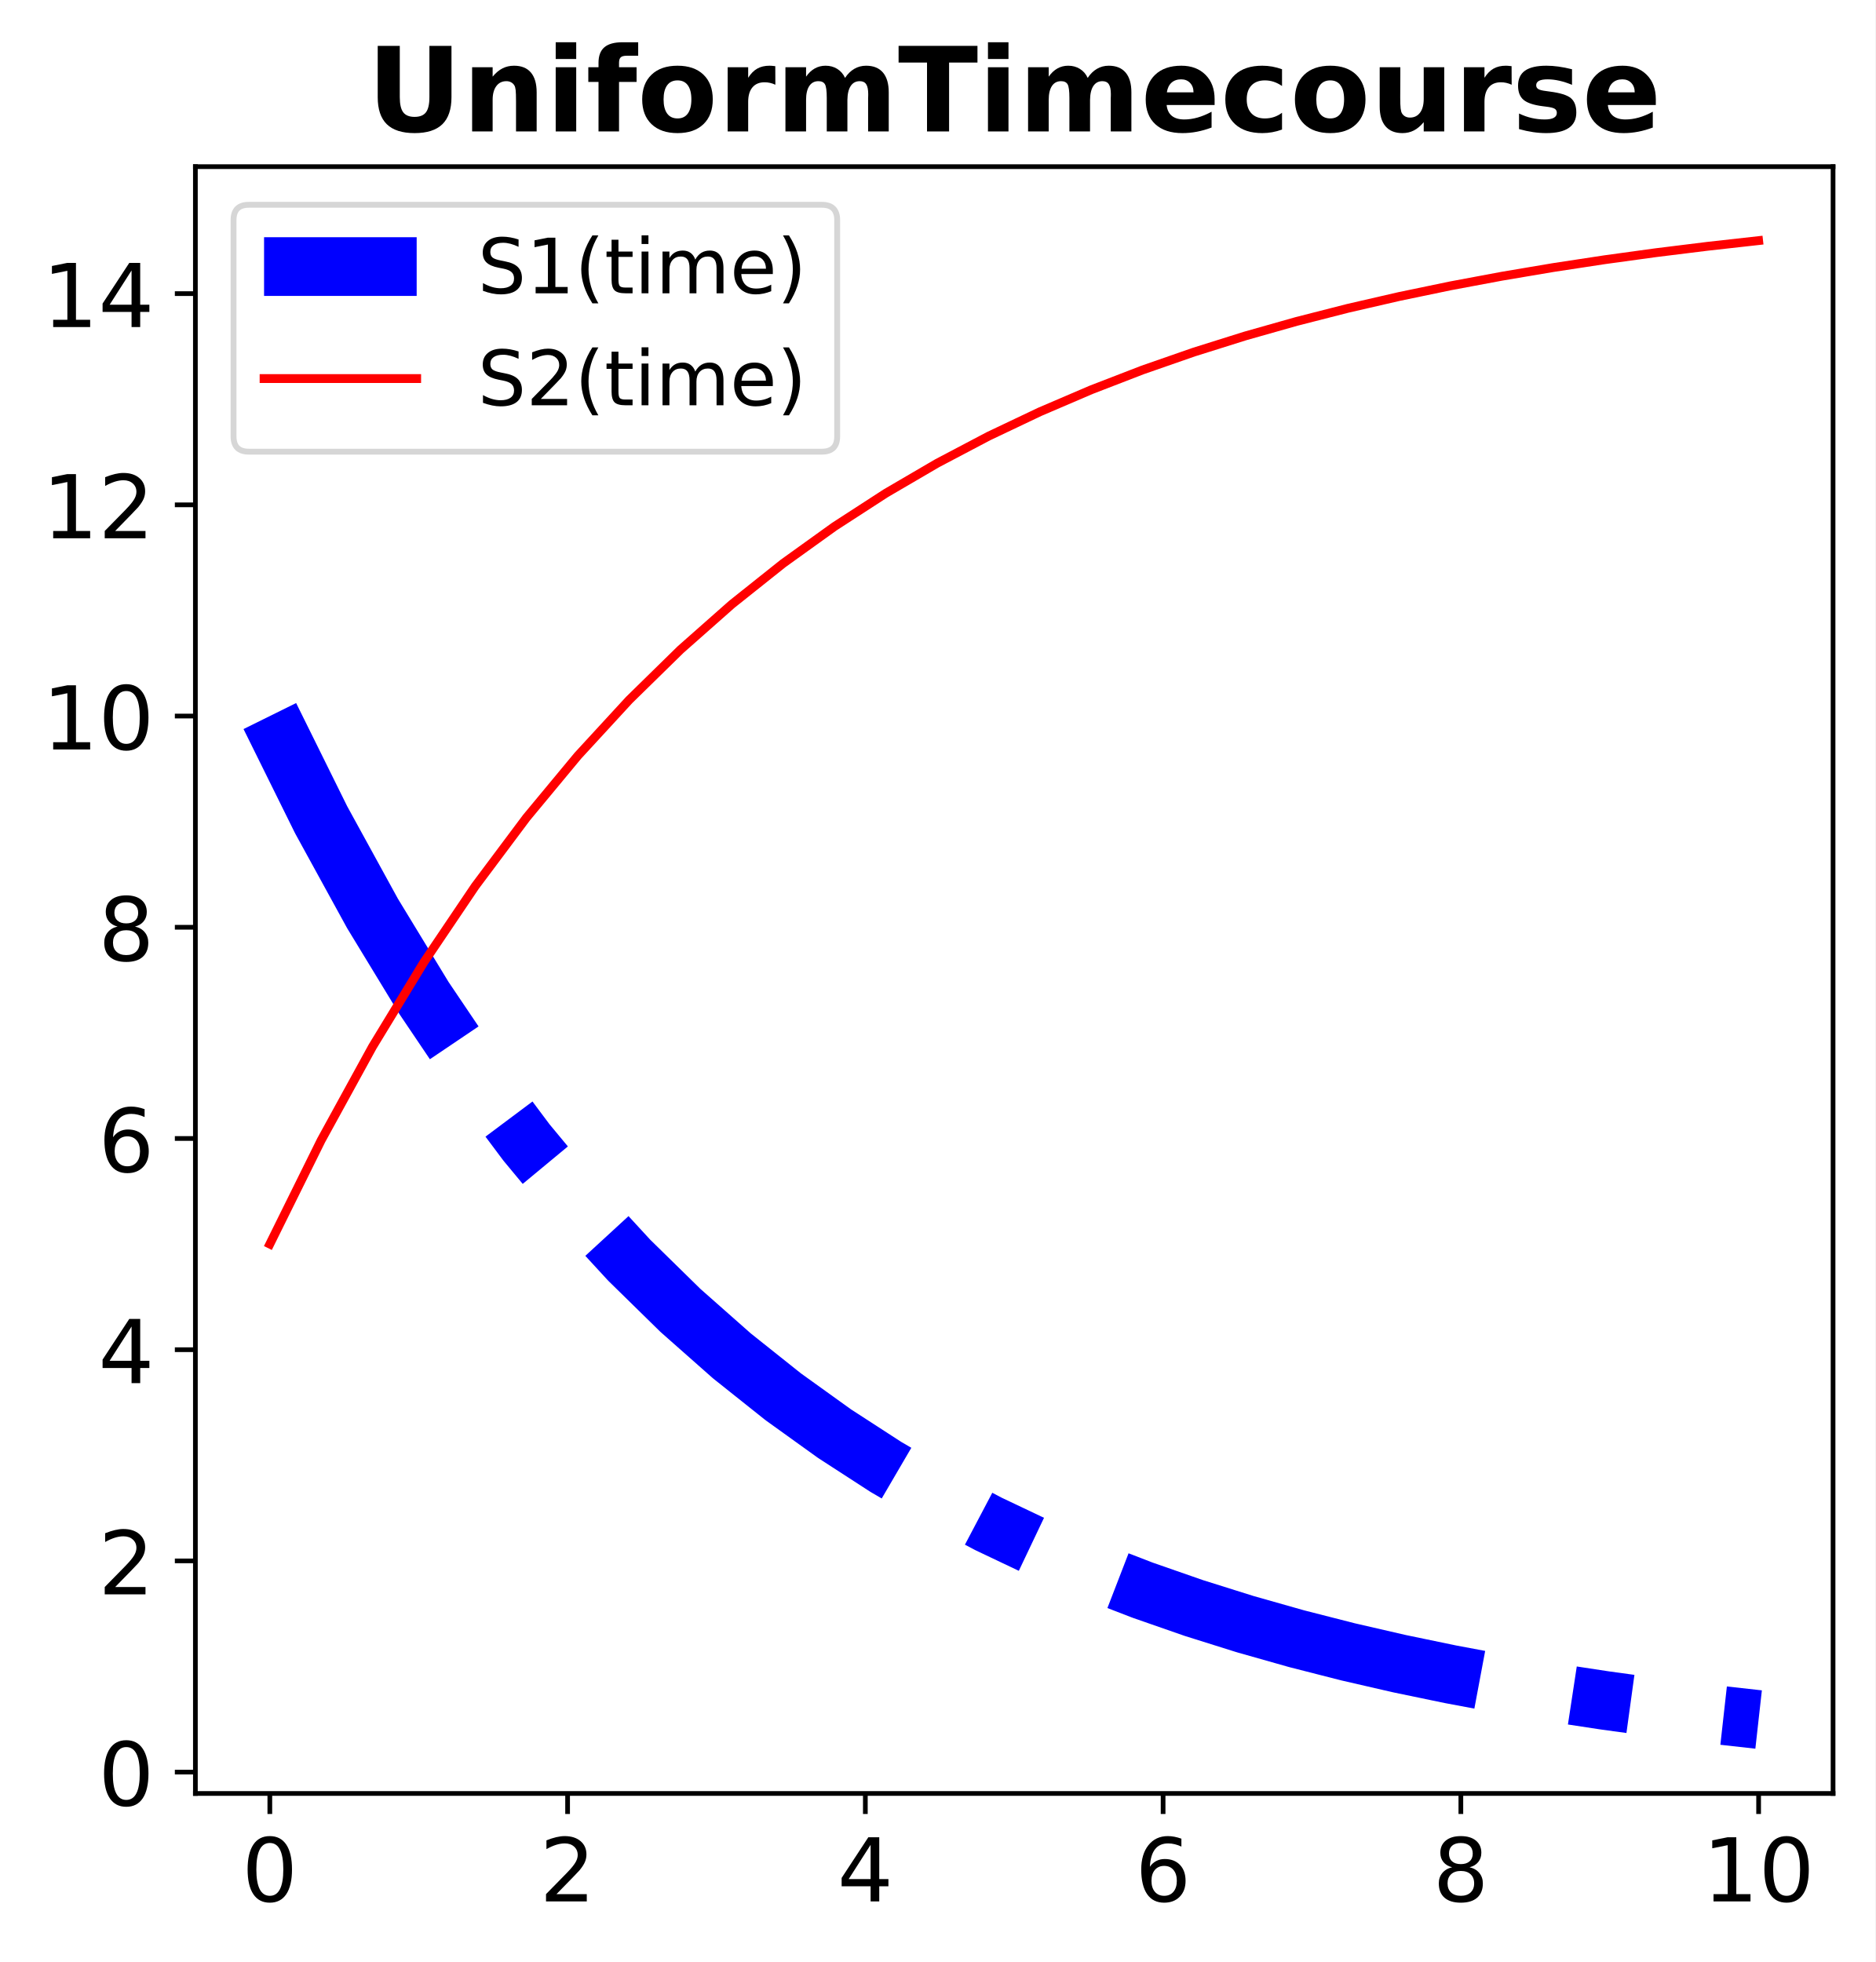
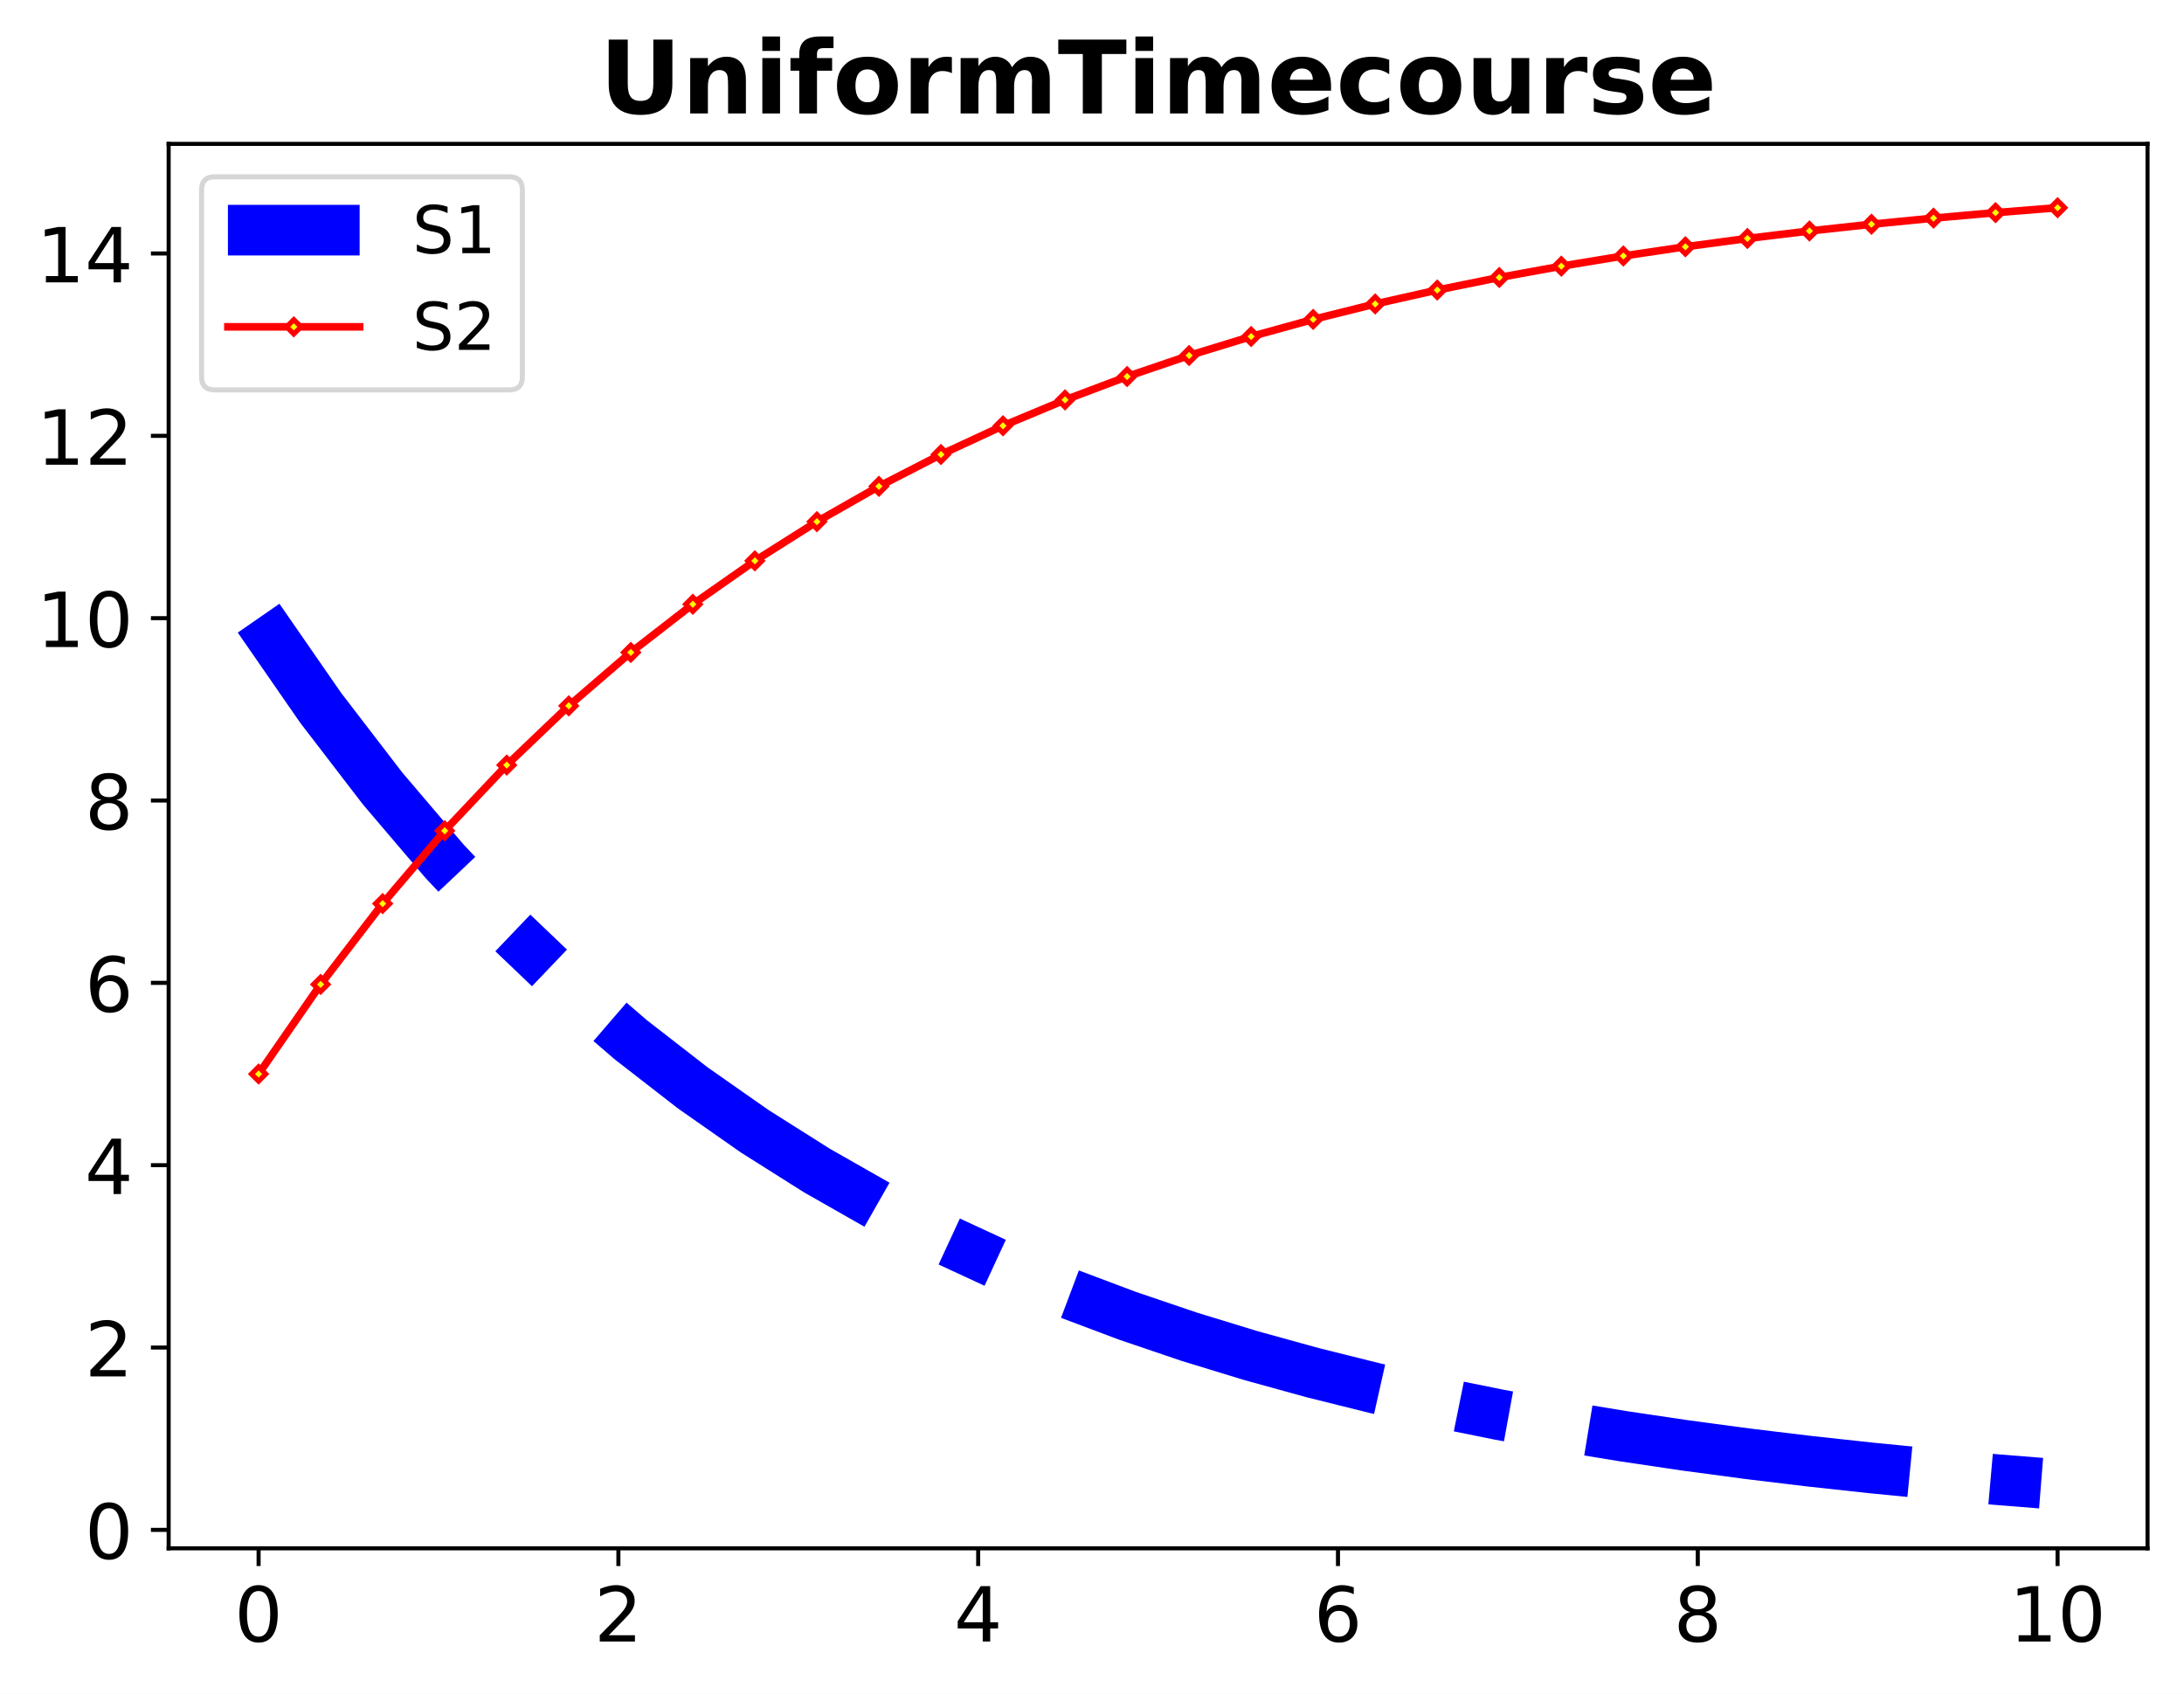
- <svg xmlns="http://www.w3.org/2000/svg" xmlns:xlink="http://www.w3.org/1999/xlink" height="334.314pt" version="1.1" viewBox="0 0 319.488 334.314" width="319.488pt">
+ <svg xmlns="http://www.w3.org/2000/svg" xmlns:xlink="http://www.w3.org/1999/xlink" height="334.314pt" version="1.1" viewBox="0 0 431.087 334.314" width="431.087pt">
  <defs>
    <style type="text/css">*{stroke-linecap:butt;stroke-linejoin:round;}</style>
  </defs>
  <g id="figure_1">
    <g id="patch_1">
-       <path d="M -0 334.314  L 319.488 334.314  L 319.488 0  L -0 0  z " style="fill:#ffffff;" />
+       <path d="M 0 334.314  L 431.087 334.314  L 431.087 0  L 0 0  z " style="fill:#ffffff;" />
    </g>
    <g id="axes_1">
      <g id="patch_2">
-         <path d="M 33.288 305.597  L 312.288 305.597  L 312.288 28.397  L 33.288 28.397  z " style="fill:#ffffff;" />
+         <path d="M 33.288 305.597  L 423.887 305.597  L 423.887 28.397  L 33.288 28.397  z " style="fill:#ffffff;" />
      </g>
      <g id="matplotlib.axis_1">
        <g id="xtick_1">
          <g id="line2d_1">
            <defs>
-               <path d="M 0 0  L 0 3.5  " id="mce0e48b95e" style="stroke:#000000;stroke-width:0.8;" />
+               <path d="M 0 0  L 0 3.5  " id="m46e2bf5c54" style="stroke:#000000;stroke-width:0.8;" />
            </defs>
            <g>
-               <use style="stroke:#000000;stroke-width:0.8;" x="45.969" xlink:href="#mce0e48b95e" y="305.597" />
+               <use style="stroke:#000000;stroke-width:0.8;" x="51.042" xlink:href="#m46e2bf5c54" y="305.597" />
            </g>
          </g>
          <g id="text_1">
-             <g transform="translate(41.19744 323.9945)scale(0.15 -0.15)">
+             <g transform="translate(46.27017 323.9945)scale(0.15 -0.15)">
              <defs>
                <path d="M 31.781 66.406  Q 24.172 66.406 20.328 58.906  Q 16.5 51.422 16.5 36.375  Q 16.5 21.391 20.328 13.891  Q 24.172 6.391 31.781 6.391  Q 39.453 6.391 43.281 13.891  Q 47.125 21.391 47.125 36.375  Q 47.125 51.422 43.281 58.906  Q 39.453 66.406 31.781 66.406  z M 31.781 74.219  Q 44.047 74.219 50.516 64.516  Q 56.984 54.828 56.984 36.375  Q 56.984 17.969 50.516 8.266  Q 44.047 -1.422 31.781 -1.422  Q 19.531 -1.422 13.062 8.266  Q 6.594 17.969 6.594 36.375  Q 6.594 54.828 13.062 64.516  Q 19.531 74.219 31.781 74.219  z " id="DejaVuSans-48" />
              </defs>
              <use xlink:href="#DejaVuSans-48" />
            </g>
          </g>
        </g>
        <g id="xtick_2">
          <g id="line2d_2">
            <g>
-               <use style="stroke:#000000;stroke-width:0.8;" x="96.697" xlink:href="#mce0e48b95e" y="305.597" />
+               <use style="stroke:#000000;stroke-width:0.8;" x="122.06" xlink:href="#m46e2bf5c54" y="305.597" />
            </g>
          </g>
          <g id="text_2">
-             <g transform="translate(91.92472 323.9945)scale(0.15 -0.15)">
+             <g transform="translate(117.2884 323.9945)scale(0.15 -0.15)">
              <defs>
                <path d="M 19.188 8.297  L 53.609 8.297  L 53.609 0  L 7.328 0  L 7.328 8.297  Q 12.938 14.109 22.625 23.891  Q 32.328 33.688 34.812 36.531  Q 39.547 41.844 41.422 45.531  Q 43.312 49.219 43.312 52.781  Q 43.312 58.594 39.234 62.25  Q 35.156 65.922 28.609 65.922  Q 23.969 65.922 18.812 64.312  Q 13.672 62.703 7.812 59.422  L 7.812 69.391  Q 13.766 71.781 18.938 73  Q 24.125 74.219 28.422 74.219  Q 39.75 74.219 46.484 68.547  Q 53.219 62.891 53.219 53.422  Q 53.219 48.922 51.531 44.891  Q 49.859 40.875 45.406 35.406  Q 44.188 33.984 37.641 27.219  Q 31.109 20.453 19.188 8.297  z " id="DejaVuSans-50" />
              </defs>
              <use xlink:href="#DejaVuSans-50" />
            </g>
          </g>
        </g>
        <g id="xtick_3">
          <g id="line2d_3">
            <g>
-               <use style="stroke:#000000;stroke-width:0.8;" x="147.424" xlink:href="#mce0e48b95e" y="305.597" />
+               <use style="stroke:#000000;stroke-width:0.8;" x="193.078" xlink:href="#m46e2bf5c54" y="305.597" />
            </g>
          </g>
          <g id="text_3">
-             <g transform="translate(142.652 323.9945)scale(0.15 -0.15)">
+             <g transform="translate(188.3065 323.9945)scale(0.15 -0.15)">
              <defs>
                <path d="M 37.797 64.312  L 12.891 25.391  L 37.797 25.391  z M 35.203 72.906  L 47.609 72.906  L 47.609 25.391  L 58.016 25.391  L 58.016 17.188  L 47.609 17.188  L 47.609 0  L 37.797 0  L 37.797 17.188  L 4.891 17.188  L 4.891 26.703  z " id="DejaVuSans-52" />
              </defs>
              <use xlink:href="#DejaVuSans-52" />
            </g>
          </g>
        </g>
        <g id="xtick_4">
          <g id="line2d_4">
            <g>
-               <use style="stroke:#000000;stroke-width:0.8;" x="198.151" xlink:href="#mce0e48b95e" y="305.597" />
+               <use style="stroke:#000000;stroke-width:0.8;" x="264.097" xlink:href="#m46e2bf5c54" y="305.597" />
            </g>
          </g>
          <g id="text_4">
-             <g transform="translate(193.3793 323.9945)scale(0.15 -0.15)">
+             <g transform="translate(259.3247 323.9945)scale(0.15 -0.15)">
              <defs>
                <path d="M 33.016 40.375  Q 26.375 40.375 22.484 35.828  Q 18.609 31.297 18.609 23.391  Q 18.609 15.531 22.484 10.953  Q 26.375 6.391 33.016 6.391  Q 39.656 6.391 43.531 10.953  Q 47.406 15.531 47.406 23.391  Q 47.406 31.297 43.531 35.828  Q 39.656 40.375 33.016 40.375  z M 52.594 71.297  L 52.594 62.312  Q 48.875 64.062 45.094 64.984  Q 41.312 65.922 37.594 65.922  Q 27.828 65.922 22.672 59.328  Q 17.531 52.734 16.797 39.406  Q 19.672 43.656 24.016 45.922  Q 28.375 48.188 33.594 48.188  Q 44.578 48.188 50.953 41.516  Q 57.328 34.859 57.328 23.391  Q 57.328 12.156 50.688 5.359  Q 44.047 -1.422 33.016 -1.422  Q 20.359 -1.422 13.672 8.266  Q 6.984 17.969 6.984 36.375  Q 6.984 53.656 15.188 63.938  Q 23.391 74.219 37.203 74.219  Q 40.922 74.219 44.703 73.484  Q 48.484 72.75 52.594 71.297  z " id="DejaVuSans-54" />
              </defs>
              <use xlink:href="#DejaVuSans-54" />
            </g>
          </g>
        </g>
        <g id="xtick_5">
          <g id="line2d_5">
            <g>
-               <use style="stroke:#000000;stroke-width:0.8;" x="248.878" xlink:href="#mce0e48b95e" y="305.597" />
+               <use style="stroke:#000000;stroke-width:0.8;" x="335.115" xlink:href="#m46e2bf5c54" y="305.597" />
            </g>
          </g>
          <g id="text_5">
-             <g transform="translate(244.1065 323.9945)scale(0.15 -0.15)">
+             <g transform="translate(330.3429 323.9945)scale(0.15 -0.15)">
              <defs>
                <path d="M 31.781 34.625  Q 24.75 34.625 20.719 30.859  Q 16.703 27.094 16.703 20.516  Q 16.703 13.922 20.719 10.156  Q 24.75 6.391 31.781 6.391  Q 38.812 6.391 42.859 10.172  Q 46.922 13.969 46.922 20.516  Q 46.922 27.094 42.891 30.859  Q 38.875 34.625 31.781 34.625  z M 21.922 38.812  Q 15.578 40.375 12.031 44.719  Q 8.5 49.078 8.5 55.328  Q 8.5 64.062 14.719 69.141  Q 20.953 74.219 31.781 74.219  Q 42.672 74.219 48.875 69.141  Q 55.078 64.062 55.078 55.328  Q 55.078 49.078 51.531 44.719  Q 48 40.375 41.703 38.812  Q 48.828 37.156 52.797 32.312  Q 56.781 27.484 56.781 20.516  Q 56.781 9.906 50.312 4.234  Q 43.844 -1.422 31.781 -1.422  Q 19.734 -1.422 13.25 4.234  Q 6.781 9.906 6.781 20.516  Q 6.781 27.484 10.781 32.312  Q 14.797 37.156 21.922 38.812  z M 18.312 54.391  Q 18.312 48.734 21.844 45.562  Q 25.391 42.391 31.781 42.391  Q 38.141 42.391 41.719 45.562  Q 45.312 48.734 45.312 54.391  Q 45.312 60.062 41.719 63.234  Q 38.141 66.406 31.781 66.406  Q 25.391 66.406 21.844 63.234  Q 18.312 60.062 18.312 54.391  z " id="DejaVuSans-56" />
              </defs>
              <use xlink:href="#DejaVuSans-56" />
            </g>
          </g>
        </g>
        <g id="xtick_6">
          <g id="line2d_6">
            <g>
-               <use style="stroke:#000000;stroke-width:0.8;" x="299.606" xlink:href="#mce0e48b95e" y="305.597" />
+               <use style="stroke:#000000;stroke-width:0.8;" x="406.133" xlink:href="#m46e2bf5c54" y="305.597" />
            </g>
          </g>
          <g id="text_6">
-             <g transform="translate(290.0619 323.9945)scale(0.15 -0.15)">
+             <g transform="translate(396.5892 323.9945)scale(0.15 -0.15)">
              <defs>
                <path d="M 12.406 8.297  L 28.516 8.297  L 28.516 63.922  L 10.984 60.406  L 10.984 69.391  L 28.422 72.906  L 38.281 72.906  L 38.281 8.297  L 54.391 8.297  L 54.391 0  L 12.406 0  z " id="DejaVuSans-49" />
              </defs>
              <use xlink:href="#DejaVuSans-49" />
              <use x="63.623" xlink:href="#DejaVuSans-48" />
            </g>
          </g>
        </g>
      </g>
      <g id="matplotlib.axis_2">
        <g id="ytick_1">
          <g id="line2d_7">
            <defs>
-               <path d="M 0 0  L -3.5 0  " id="m64bc46aa69" style="stroke:#000000;stroke-width:0.8;" />
+               <path d="M 0 0  L -3.5 0  " id="m251e2c9c32" style="stroke:#000000;stroke-width:0.8;" />
            </defs>
            <g>
-               <use style="stroke:#000000;stroke-width:0.8;" x="33.288" xlink:href="#m64bc46aa69" y="301.956" />
+               <use style="stroke:#000000;stroke-width:0.8;" x="33.288" xlink:href="#m251e2c9c32" y="301.956" />
            </g>
          </g>
          <g id="text_7">
            <g transform="translate(16.74375 307.6547)scale(0.15 -0.15)">
              <use xlink:href="#DejaVuSans-48" />
            </g>
          </g>
        </g>
        <g id="ytick_2">
          <g id="line2d_8">
            <g>
-               <use style="stroke:#000000;stroke-width:0.8;" x="33.288" xlink:href="#m64bc46aa69" y="265.967" />
+               <use style="stroke:#000000;stroke-width:0.8;" x="33.288" xlink:href="#m251e2c9c32" y="265.967" />
            </g>
          </g>
          <g id="text_8">
            <g transform="translate(16.74375 271.6656)scale(0.15 -0.15)">
              <use xlink:href="#DejaVuSans-50" />
            </g>
          </g>
        </g>
        <g id="ytick_3">
          <g id="line2d_9">
            <g>
-               <use style="stroke:#000000;stroke-width:0.8;" x="33.288" xlink:href="#m64bc46aa69" y="229.978" />
+               <use style="stroke:#000000;stroke-width:0.8;" x="33.288" xlink:href="#m251e2c9c32" y="229.978" />
            </g>
          </g>
          <g id="text_9">
            <g transform="translate(16.74375 235.6765)scale(0.15 -0.15)">
              <use xlink:href="#DejaVuSans-52" />
            </g>
          </g>
        </g>
        <g id="ytick_4">
          <g id="line2d_10">
            <g>
-               <use style="stroke:#000000;stroke-width:0.8;" x="33.288" xlink:href="#m64bc46aa69" y="193.989" />
+               <use style="stroke:#000000;stroke-width:0.8;" x="33.288" xlink:href="#m251e2c9c32" y="193.989" />
            </g>
          </g>
          <g id="text_10">
            <g transform="translate(16.74375 199.6875)scale(0.15 -0.15)">
              <use xlink:href="#DejaVuSans-54" />
            </g>
          </g>
        </g>
        <g id="ytick_5">
          <g id="line2d_11">
            <g>
-               <use style="stroke:#000000;stroke-width:0.8;" x="33.288" xlink:href="#m64bc46aa69" y="158" />
+               <use style="stroke:#000000;stroke-width:0.8;" x="33.288" xlink:href="#m251e2c9c32" y="158" />
            </g>
          </g>
          <g id="text_11">
            <g transform="translate(16.74375 163.6984)scale(0.15 -0.15)">
              <use xlink:href="#DejaVuSans-56" />
            </g>
          </g>
        </g>
        <g id="ytick_6">
          <g id="line2d_12">
            <g>
-               <use style="stroke:#000000;stroke-width:0.8;" x="33.288" xlink:href="#m64bc46aa69" y="122.011" />
+               <use style="stroke:#000000;stroke-width:0.8;" x="33.288" xlink:href="#m251e2c9c32" y="122.011" />
            </g>
          </g>
          <g id="text_12">
            <g transform="translate(7.2 127.7094)scale(0.15 -0.15)">
              <use xlink:href="#DejaVuSans-49" />
              <use x="63.623" xlink:href="#DejaVuSans-48" />
            </g>
          </g>
        </g>
        <g id="ytick_7">
          <g id="line2d_13">
            <g>
-               <use style="stroke:#000000;stroke-width:0.8;" x="33.288" xlink:href="#m64bc46aa69" y="86.022" />
+               <use style="stroke:#000000;stroke-width:0.8;" x="33.288" xlink:href="#m251e2c9c32" y="86.022" />
            </g>
          </g>
          <g id="text_13">
            <g transform="translate(7.2 91.72034)scale(0.15 -0.15)">
              <use xlink:href="#DejaVuSans-49" />
              <use x="63.623" xlink:href="#DejaVuSans-50" />
            </g>
          </g>
        </g>
        <g id="ytick_8">
          <g id="line2d_14">
            <g>
-               <use style="stroke:#000000;stroke-width:0.8;" x="33.288" xlink:href="#m64bc46aa69" y="50.032" />
+               <use style="stroke:#000000;stroke-width:0.8;" x="33.288" xlink:href="#m251e2c9c32" y="50.032" />
            </g>
          </g>
          <g id="text_14">
            <g transform="translate(7.2 55.73128)scale(0.15 -0.15)">
              <use xlink:href="#DejaVuSans-49" />
              <use x="63.623" xlink:href="#DejaVuSans-52" />
            </g>
          </g>
        </g>
      </g>
      <g id="line2d_15">
-         <path clip-path="url(#p7fcf9a4b2d)" d="M 45.969 122.011  L 54.715 139.695  L 63.461 155.642  L 72.208 170.021  L 80.954 182.987  L 89.7 194.679  L 98.446 205.222  L 107.192 214.729  L 115.938 223.301  L 124.684 231.031  L 133.43 238.001  L 142.176 244.287  L 150.922 249.954  L 159.668 255.065  L 168.414 259.673  L 177.161 263.829  L 185.907 267.576  L 194.653 270.954  L 203.399 274.001  L 212.145 276.748  L 220.891 279.226  L 229.637 281.46  L 238.383 283.474  L 247.129 285.29  L 255.875 286.928  L 264.621 288.405  L 273.367 289.737  L 282.114 290.938  L 290.86 292.02  L 299.606 292.997  " style="fill:none;stroke:#0000ff;stroke-dasharray:64,16,10,16;stroke-dashoffset:0;stroke-width:10;" />
+         <path clip-path="url(#p8fcc678193)" d="M 51.042 122.011  L 63.287 139.695  L 75.531 155.642  L 87.776 170.021  L 100.02 182.987  L 112.265 194.679  L 124.509 205.222  L 136.754 214.729  L 148.998 223.301  L 161.243 231.031  L 173.487 238.001  L 185.732 244.287  L 197.976 249.954  L 210.221 255.065  L 222.465 259.673  L 234.71 263.829  L 246.954 267.576  L 259.199 270.954  L 271.443 274.001  L 283.688 276.748  L 295.932 279.226  L 308.177 281.46  L 320.421 283.474  L 332.666 285.29  L 344.91 286.928  L 357.155 288.405  L 369.399 289.737  L 381.644 290.938  L 393.888 292.02  L 406.133 292.997  " style="fill:none;stroke:#0000ff;stroke-dasharray:64,16,10,16;stroke-dashoffset:0;stroke-width:10;" />
      </g>
      <g id="line2d_16">
-         <path clip-path="url(#p7fcf9a4b2d)" d="M 45.969 211.983  L 54.715 194.299  L 63.461 178.352  L 72.208 163.973  L 80.954 151.007  L 89.7 139.315  L 98.446 128.772  L 107.192 119.265  L 115.938 110.693  L 124.684 102.963  L 133.43 95.992  L 142.176 89.707  L 150.922 84.039  L 159.668 78.929  L 168.414 74.321  L 177.161 70.165  L 185.907 66.418  L 194.653 63.039  L 203.399 59.993  L 212.145 57.245  L 220.891 54.768  L 229.637 52.534  L 238.383 50.52  L 247.129 48.703  L 255.875 47.066  L 264.621 45.589  L 273.367 44.257  L 282.114 43.056  L 290.86 41.973  L 299.606 40.997  " style="fill:none;stroke:#ff0000;stroke-linecap:square;stroke-width:1.5;" />
+         <path clip-path="url(#p8fcc678193)" d="M 51.042 211.983  L 63.287 194.299  L 75.531 178.352  L 87.776 163.973  L 100.02 151.007  L 112.265 139.315  L 124.509 128.772  L 136.754 119.265  L 148.998 110.693  L 161.243 102.963  L 173.487 95.992  L 185.732 89.707  L 197.976 84.039  L 210.221 78.929  L 222.465 74.321  L 234.71 70.165  L 246.954 66.418  L 259.199 63.039  L 271.443 59.993  L 283.688 57.245  L 295.932 54.768  L 308.177 52.534  L 320.421 50.52  L 332.666 48.703  L 344.91 47.066  L 357.155 45.589  L 369.399 44.257  L 381.644 43.056  L 393.888 41.973  L 406.133 40.997  " style="fill:none;stroke:#ff0000;stroke-linecap:square;stroke-width:1.5;" />
+         <defs>
+           <path d="M -0 1.414  L 1.414 0  L 0 -1.414  L -1.414 -0  z " id="mc8845b7a8d" style="stroke:#ff0000;stroke-linejoin:miter;" />
+         </defs>
+         <g clip-path="url(#p8fcc678193)">
+           <use style="fill:#ffff00;stroke:#ff0000;stroke-linejoin:miter;" x="51.042" xlink:href="#mc8845b7a8d" y="211.983" />
+           <use style="fill:#ffff00;stroke:#ff0000;stroke-linejoin:miter;" x="63.287" xlink:href="#mc8845b7a8d" y="194.299" />
+           <use style="fill:#ffff00;stroke:#ff0000;stroke-linejoin:miter;" x="75.531" xlink:href="#mc8845b7a8d" y="178.352" />
+           <use style="fill:#ffff00;stroke:#ff0000;stroke-linejoin:miter;" x="87.776" xlink:href="#mc8845b7a8d" y="163.973" />
+           <use style="fill:#ffff00;stroke:#ff0000;stroke-linejoin:miter;" x="100.02" xlink:href="#mc8845b7a8d" y="151.007" />
+           <use style="fill:#ffff00;stroke:#ff0000;stroke-linejoin:miter;" x="112.265" xlink:href="#mc8845b7a8d" y="139.315" />
+           <use style="fill:#ffff00;stroke:#ff0000;stroke-linejoin:miter;" x="124.509" xlink:href="#mc8845b7a8d" y="128.772" />
+           <use style="fill:#ffff00;stroke:#ff0000;stroke-linejoin:miter;" x="136.754" xlink:href="#mc8845b7a8d" y="119.265" />
+           <use style="fill:#ffff00;stroke:#ff0000;stroke-linejoin:miter;" x="148.998" xlink:href="#mc8845b7a8d" y="110.693" />
+           <use style="fill:#ffff00;stroke:#ff0000;stroke-linejoin:miter;" x="161.243" xlink:href="#mc8845b7a8d" y="102.963" />
+           <use style="fill:#ffff00;stroke:#ff0000;stroke-linejoin:miter;" x="173.487" xlink:href="#mc8845b7a8d" y="95.992" />
+           <use style="fill:#ffff00;stroke:#ff0000;stroke-linejoin:miter;" x="185.732" xlink:href="#mc8845b7a8d" y="89.707" />
+           <use style="fill:#ffff00;stroke:#ff0000;stroke-linejoin:miter;" x="197.976" xlink:href="#mc8845b7a8d" y="84.039" />
+           <use style="fill:#ffff00;stroke:#ff0000;stroke-linejoin:miter;" x="210.221" xlink:href="#mc8845b7a8d" y="78.929" />
+           <use style="fill:#ffff00;stroke:#ff0000;stroke-linejoin:miter;" x="222.465" xlink:href="#mc8845b7a8d" y="74.321" />
+           <use style="fill:#ffff00;stroke:#ff0000;stroke-linejoin:miter;" x="234.71" xlink:href="#mc8845b7a8d" y="70.165" />
+           <use style="fill:#ffff00;stroke:#ff0000;stroke-linejoin:miter;" x="246.954" xlink:href="#mc8845b7a8d" y="66.418" />
+           <use style="fill:#ffff00;stroke:#ff0000;stroke-linejoin:miter;" x="259.199" xlink:href="#mc8845b7a8d" y="63.039" />
+           <use style="fill:#ffff00;stroke:#ff0000;stroke-linejoin:miter;" x="271.443" xlink:href="#mc8845b7a8d" y="59.993" />
+           <use style="fill:#ffff00;stroke:#ff0000;stroke-linejoin:miter;" x="283.688" xlink:href="#mc8845b7a8d" y="57.245" />
+           <use style="fill:#ffff00;stroke:#ff0000;stroke-linejoin:miter;" x="295.932" xlink:href="#mc8845b7a8d" y="54.768" />
+           <use style="fill:#ffff00;stroke:#ff0000;stroke-linejoin:miter;" x="308.177" xlink:href="#mc8845b7a8d" y="52.534" />
+           <use style="fill:#ffff00;stroke:#ff0000;stroke-linejoin:miter;" x="320.421" xlink:href="#mc8845b7a8d" y="50.52" />
+           <use style="fill:#ffff00;stroke:#ff0000;stroke-linejoin:miter;" x="332.666" xlink:href="#mc8845b7a8d" y="48.703" />
+           <use style="fill:#ffff00;stroke:#ff0000;stroke-linejoin:miter;" x="344.91" xlink:href="#mc8845b7a8d" y="47.066" />
+           <use style="fill:#ffff00;stroke:#ff0000;stroke-linejoin:miter;" x="357.155" xlink:href="#mc8845b7a8d" y="45.589" />
+           <use style="fill:#ffff00;stroke:#ff0000;stroke-linejoin:miter;" x="369.399" xlink:href="#mc8845b7a8d" y="44.257" />
+           <use style="fill:#ffff00;stroke:#ff0000;stroke-linejoin:miter;" x="381.644" xlink:href="#mc8845b7a8d" y="43.056" />
+           <use style="fill:#ffff00;stroke:#ff0000;stroke-linejoin:miter;" x="393.888" xlink:href="#mc8845b7a8d" y="41.973" />
+           <use style="fill:#ffff00;stroke:#ff0000;stroke-linejoin:miter;" x="406.133" xlink:href="#mc8845b7a8d" y="40.997" />
+         </g>
      </g>
      <g id="patch_3">
        <path d="M 33.288 305.597  L 33.288 28.397  " style="fill:none;stroke:#000000;stroke-linecap:square;stroke-linejoin:miter;stroke-width:0.8;" />
      </g>
      <g id="patch_4">
-         <path d="M 312.288 305.597  L 312.288 28.397  " style="fill:none;stroke:#000000;stroke-linecap:square;stroke-linejoin:miter;stroke-width:0.8;" />
+         <path d="M 423.887 305.597  L 423.887 28.397  " style="fill:none;stroke:#000000;stroke-linecap:square;stroke-linejoin:miter;stroke-width:0.8;" />
      </g>
      <g id="patch_5">
-         <path d="M 33.288 305.597  L 312.288 305.597  " style="fill:none;stroke:#000000;stroke-linecap:square;stroke-linejoin:miter;stroke-width:0.8;" />
+         <path d="M 33.288 305.597  L 423.887 305.597  " style="fill:none;stroke:#000000;stroke-linecap:square;stroke-linejoin:miter;stroke-width:0.8;" />
      </g>
      <g id="patch_6">
-         <path d="M 33.288 28.397  L 312.288 28.397  " style="fill:none;stroke:#000000;stroke-linecap:square;stroke-linejoin:miter;stroke-width:0.8;" />
+         <path d="M 33.288 28.397  L 423.887 28.397  " style="fill:none;stroke:#000000;stroke-linecap:square;stroke-linejoin:miter;stroke-width:0.8;" />
      </g>
      <g id="text_15">
-         <g transform="translate(62.5125 22.39688)scale(0.2 -0.2)">
+         <g transform="translate(118.3125 22.39688)scale(0.2 -0.2)">
          <defs>
            <path d="M 9.188 72.906  L 27.984 72.906  L 27.984 29.203  Q 27.984 20.172 30.938 16.281  Q 33.891 12.406 40.578 12.406  Q 47.312 12.406 50.266 16.281  Q 53.219 20.172 53.219 29.203  L 53.219 72.906  L 72.016 72.906  L 72.016 29.203  Q 72.016 13.719 64.25 6.141  Q 56.5 -1.422 40.578 -1.422  Q 24.703 -1.422 16.938 6.141  Q 9.188 13.719 9.188 29.203  z " id="DejaVuSans-Bold-85" />
            <path d="M 63.375 33.297  L 63.375 0  L 45.797 0  L 45.797 5.422  L 45.797 25.484  Q 45.797 32.562 45.484 35.25  Q 45.172 37.938 44.391 39.203  Q 43.359 40.922 41.594 41.875  Q 39.844 42.828 37.594 42.828  Q 32.125 42.828 29 38.594  Q 25.875 34.375 25.875 26.906  L 25.875 0  L 8.406 0  L 8.406 54.688  L 25.875 54.688  L 25.875 46.688  Q 29.828 51.469 34.266 53.734  Q 38.719 56 44.094 56  Q 53.562 56 58.469 50.188  Q 63.375 44.391 63.375 33.297  z " id="DejaVuSans-Bold-110" />
            <path d="M 8.406 54.688  L 25.875 54.688  L 25.875 0  L 8.406 0  z M 8.406 75.984  L 25.875 75.984  L 25.875 61.719  L 8.406 61.719  z " id="DejaVuSans-Bold-105" />
            <path d="M 44.391 75.984  L 44.391 64.5  L 34.719 64.5  Q 31 64.5 29.531 63.156  Q 28.078 61.812 28.078 58.5  L 28.078 54.688  L 43.016 54.688  L 43.016 42.188  L 28.078 42.188  L 28.078 0  L 10.594 0  L 10.594 42.188  L 1.906 42.188  L 1.906 54.688  L 10.594 54.688  L 10.594 58.5  Q 10.594 67.438 15.578 71.703  Q 20.562 75.984 31 75.984  z " id="DejaVuSans-Bold-102" />
            <path d="M 34.422 43.5  Q 28.609 43.5 25.562 39.328  Q 22.516 35.156 22.516 27.297  Q 22.516 19.438 25.562 15.25  Q 28.609 11.078 34.422 11.078  Q 40.141 11.078 43.156 15.25  Q 46.188 19.438 46.188 27.297  Q 46.188 35.156 43.156 39.328  Q 40.141 43.5 34.422 43.5  z M 34.422 56  Q 48.531 56 56.469 48.375  Q 64.406 40.766 64.406 27.297  Q 64.406 13.812 56.469 6.188  Q 48.531 -1.422 34.422 -1.422  Q 20.266 -1.422 12.281 6.188  Q 4.297 13.812 4.297 27.297  Q 4.297 40.766 12.281 48.375  Q 20.266 56 34.422 56  z " id="DejaVuSans-Bold-111" />
            <path d="M 49.031 39.797  Q 46.734 40.875 44.453 41.375  Q 42.188 41.891 39.891 41.891  Q 33.156 41.891 29.516 37.562  Q 25.875 33.25 25.875 25.203  L 25.875 0  L 8.406 0  L 8.406 54.688  L 25.875 54.688  L 25.875 45.703  Q 29.25 51.078 33.609 53.531  Q 37.984 56 44.094 56  Q 44.969 56 45.984 55.922  Q 47.016 55.859 48.969 55.609  z " id="DejaVuSans-Bold-114" />
            <path d="M 59.078 45.609  Q 62.406 50.688 66.969 53.344  Q 71.531 56 77 56  Q 86.422 56 91.359 50.188  Q 96.297 44.391 96.297 33.297  L 96.297 0  L 78.719 0  L 78.719 28.516  Q 78.766 29.156 78.781 29.828  Q 78.812 30.516 78.812 31.781  Q 78.812 37.594 77.094 40.203  Q 75.391 42.828 71.578 42.828  Q 66.609 42.828 63.891 38.719  Q 61.188 34.625 61.078 26.859  L 61.078 0  L 43.5 0  L 43.5 28.516  Q 43.5 37.594 41.938 40.203  Q 40.375 42.828 36.375 42.828  Q 31.344 42.828 28.609 38.703  Q 25.875 34.578 25.875 26.906  L 25.875 0  L 8.297 0  L 8.297 54.688  L 25.875 54.688  L 25.875 46.688  Q 29.109 51.312 33.281 53.656  Q 37.453 56 42.484 56  Q 48.141 56 52.484 53.266  Q 56.844 50.531 59.078 45.609  z " id="DejaVuSans-Bold-109" />
            <path d="M 0.484 72.906  L 67.672 72.906  L 67.672 58.688  L 43.5 58.688  L 43.5 0  L 24.703 0  L 24.703 58.688  L 0.484 58.688  z " id="DejaVuSans-Bold-84" />
            <path d="M 62.984 27.484  L 62.984 22.516  L 22.125 22.516  Q 22.75 16.359 26.562 13.281  Q 30.375 10.203 37.203 10.203  Q 42.719 10.203 48.5 11.844  Q 54.297 13.484 60.406 16.797  L 60.406 3.328  Q 54.203 0.984 48 -0.219  Q 41.797 -1.422 35.594 -1.422  Q 20.75 -1.422 12.516 6.125  Q 4.297 13.672 4.297 27.297  Q 4.297 40.672 12.375 48.328  Q 20.453 56 34.625 56  Q 47.516 56 55.25 48.234  Q 62.984 40.484 62.984 27.484  z M 45.016 33.297  Q 45.016 38.281 42.109 41.328  Q 39.203 44.391 34.516 44.391  Q 29.438 44.391 26.266 41.531  Q 23.094 38.672 22.312 33.297  z " id="DejaVuSans-Bold-101" />
            <path d="M 52.594 52.984  L 52.594 38.719  Q 49.031 41.156 45.438 42.328  Q 41.844 43.5 37.984 43.5  Q 30.672 43.5 26.594 39.234  Q 22.516 34.969 22.516 27.297  Q 22.516 19.625 26.594 15.344  Q 30.672 11.078 37.984 11.078  Q 42.094 11.078 45.781 12.297  Q 49.469 13.531 52.594 15.922  L 52.594 1.609  Q 48.484 0.094 44.266 -0.656  Q 40.047 -1.422 35.797 -1.422  Q 21 -1.422 12.641 6.172  Q 4.297 13.766 4.297 27.297  Q 4.297 40.828 12.641 48.406  Q 21 56 35.797 56  Q 40.094 56 44.266 55.25  Q 48.438 54.5 52.594 52.984  z " id="DejaVuSans-Bold-99" />
            <path d="M 7.812 21.297  L 7.812 54.688  L 25.391 54.688  L 25.391 49.219  Q 25.391 44.781 25.344 38.062  Q 25.297 31.344 25.297 29.109  Q 25.297 22.516 25.641 19.609  Q 25.984 16.703 26.812 15.375  Q 27.875 13.672 29.609 12.734  Q 31.344 11.812 33.594 11.812  Q 39.062 11.812 42.188 16.016  Q 45.312 20.219 45.312 27.688  L 45.312 54.688  L 62.797 54.688  L 62.797 0  L 45.312 0  L 45.312 7.906  Q 41.359 3.125 36.938 0.844  Q 32.516 -1.422 27.203 -1.422  Q 17.719 -1.422 12.766 4.391  Q 7.812 10.203 7.812 21.297  z " id="DejaVuSans-Bold-117" />
            <path d="M 51.125 52.984  L 51.125 39.703  Q 45.516 42.047 40.281 43.219  Q 35.062 44.391 30.422 44.391  Q 25.438 44.391 23.016 43.141  Q 20.609 41.891 20.609 39.312  Q 20.609 37.203 22.438 36.078  Q 24.266 34.969 29 34.422  L 32.078 33.984  Q 45.516 32.281 50.141 28.375  Q 54.781 24.469 54.781 16.109  Q 54.781 7.375 48.328 2.969  Q 41.891 -1.422 29.109 -1.422  Q 23.688 -1.422 17.891 -0.562  Q 12.109 0.297 6 2  L 6 15.281  Q 11.234 12.75 16.719 11.469  Q 22.219 10.203 27.875 10.203  Q 33.016 10.203 35.594 11.609  Q 38.188 13.031 38.188 15.828  Q 38.188 18.172 36.406 19.312  Q 34.625 20.453 29.297 21.094  L 26.219 21.484  Q 14.547 22.953 9.859 26.906  Q 5.172 30.859 5.172 38.922  Q 5.172 47.609 11.125 51.797  Q 17.094 56 29.391 56  Q 34.234 56 39.547 55.266  Q 44.875 54.547 51.125 52.984  z " id="DejaVuSans-Bold-115" />
          </defs>
          <use xlink:href="#DejaVuSans-Bold-85" />
          <use x="81.201" xlink:href="#DejaVuSans-Bold-110" />
          <use x="152.393" xlink:href="#DejaVuSans-Bold-105" />
          <use x="186.67" xlink:href="#DejaVuSans-Bold-102" />
          <use x="230.176" xlink:href="#DejaVuSans-Bold-111" />
          <use x="298.877" xlink:href="#DejaVuSans-Bold-114" />
          <use x="348.193" xlink:href="#DejaVuSans-Bold-109" />
          <use x="452.393" xlink:href="#DejaVuSans-Bold-84" />
          <use x="520.605" xlink:href="#DejaVuSans-Bold-105" />
          <use x="554.883" xlink:href="#DejaVuSans-Bold-109" />
          <use x="659.082" xlink:href="#DejaVuSans-Bold-101" />
          <use x="726.904" xlink:href="#DejaVuSans-Bold-99" />
          <use x="786.182" xlink:href="#DejaVuSans-Bold-111" />
          <use x="854.883" xlink:href="#DejaVuSans-Bold-117" />
          <use x="926.074" xlink:href="#DejaVuSans-Bold-114" />
          <use x="975.391" xlink:href="#DejaVuSans-Bold-115" />
          <use x="1034.912" xlink:href="#DejaVuSans-Bold-101" />
        </g>
      </g>
      <g id="legend_1">
        <g id="patch_7">
-           <path d="M 42.388 76.96  L 140.026 76.96  Q 142.626 76.96 142.626 74.36  L 142.626 37.497  Q 142.626 34.897 140.026 34.897  L 42.388 34.897  Q 39.788 34.897 39.788 37.497  L 39.788 74.36  Q 39.788 76.96 42.388 76.96  z " style="fill:#ffffff;opacity:0.8;stroke:#cccccc;stroke-linejoin:miter;" />
+           <path d="M 42.388 76.96  L 100.512 76.96  Q 103.112 76.96 103.112 74.36  L 103.112 37.497  Q 103.112 34.897 100.512 34.897  L 42.388 34.897  Q 39.788 34.897 39.788 37.497  L 39.788 74.36  Q 39.788 76.96 42.388 76.96  z " style="fill:#ffffff;opacity:0.8;stroke:#cccccc;stroke-linejoin:miter;" />
        </g>
        <g id="line2d_17">
          <path d="M 44.987 45.425  L 70.987 45.425  " style="fill:none;stroke:#0000ff;stroke-dasharray:64,16,10,16;stroke-dashoffset:0;stroke-width:10;" />
        </g>
        <g id="line2d_18" />
        <g id="text_16">
          <g transform="translate(81.3875 49.97484)scale(0.13 -0.13)">
            <defs>
              <path d="M 53.516 70.516  L 53.516 60.891  Q 47.906 63.578 42.922 64.891  Q 37.938 66.219 33.297 66.219  Q 25.25 66.219 20.875 63.094  Q 16.5 59.969 16.5 54.203  Q 16.5 49.359 19.406 46.891  Q 22.312 44.438 30.422 42.922  L 36.375 41.703  Q 47.406 39.594 52.656 34.297  Q 57.906 29 57.906 20.125  Q 57.906 9.516 50.797 4.047  Q 43.703 -1.422 29.984 -1.422  Q 24.812 -1.422 18.969 -0.25  Q 13.141 0.922 6.891 3.219  L 6.891 13.375  Q 12.891 10.016 18.656 8.297  Q 24.422 6.594 29.984 6.594  Q 38.422 6.594 43.016 9.906  Q 47.609 13.234 47.609 19.391  Q 47.609 24.75 44.312 27.781  Q 41.016 30.812 33.5 32.328  L 27.484 33.5  Q 16.453 35.688 11.516 40.375  Q 6.594 45.062 6.594 53.422  Q 6.594 63.094 13.406 68.656  Q 20.219 74.219 32.172 74.219  Q 37.312 74.219 42.625 73.281  Q 47.953 72.359 53.516 70.516  z " id="DejaVuSans-83" />
-               <path d="M 31 75.875  Q 24.469 64.656 21.281 53.656  Q 18.109 42.672 18.109 31.391  Q 18.109 20.125 21.312 9.062  Q 24.516 -2 31 -13.188  L 23.188 -13.188  Q 15.875 -1.703 12.234 9.375  Q 8.594 20.453 8.594 31.391  Q 8.594 42.281 12.203 53.312  Q 15.828 64.359 23.188 75.875  z " id="DejaVuSans-40" />
-               <path d="M 18.312 70.219  L 18.312 54.688  L 36.812 54.688  L 36.812 47.703  L 18.312 47.703  L 18.312 18.016  Q 18.312 11.328 20.141 9.422  Q 21.969 7.516 27.594 7.516  L 36.812 7.516  L 36.812 0  L 27.594 0  Q 17.188 0 13.234 3.875  Q 9.281 7.766 9.281 18.016  L 9.281 47.703  L 2.688 47.703  L 2.688 54.688  L 9.281 54.688  L 9.281 70.219  z " id="DejaVuSans-116" />
-               <path d="M 9.422 54.688  L 18.406 54.688  L 18.406 0  L 9.422 0  z M 9.422 75.984  L 18.406 75.984  L 18.406 64.594  L 9.422 64.594  z " id="DejaVuSans-105" />
-               <path d="M 52 44.188  Q 55.375 50.25 60.062 53.125  Q 64.75 56 71.094 56  Q 79.641 56 84.281 50.016  Q 88.922 44.047 88.922 33.016  L 88.922 0  L 79.891 0  L 79.891 32.719  Q 79.891 40.578 77.094 44.375  Q 74.312 48.188 68.609 48.188  Q 61.625 48.188 57.562 43.547  Q 53.516 38.922 53.516 30.906  L 53.516 0  L 44.484 0  L 44.484 32.719  Q 44.484 40.625 41.703 44.406  Q 38.922 48.188 33.109 48.188  Q 26.219 48.188 22.156 43.531  Q 18.109 38.875 18.109 30.906  L 18.109 0  L 9.078 0  L 9.078 54.688  L 18.109 54.688  L 18.109 46.188  Q 21.188 51.219 25.484 53.609  Q 29.781 56 35.688 56  Q 41.656 56 45.828 52.969  Q 50 49.953 52 44.188  z " id="DejaVuSans-109" />
-               <path d="M 56.203 29.594  L 56.203 25.203  L 14.891 25.203  Q 15.484 15.922 20.484 11.062  Q 25.484 6.203 34.422 6.203  Q 39.594 6.203 44.453 7.469  Q 49.312 8.734 54.109 11.281  L 54.109 2.781  Q 49.266 0.734 44.188 -0.344  Q 39.109 -1.422 33.891 -1.422  Q 20.797 -1.422 13.156 6.188  Q 5.516 13.812 5.516 26.812  Q 5.516 40.234 12.766 48.109  Q 20.016 56 32.328 56  Q 43.359 56 49.781 48.891  Q 56.203 41.797 56.203 29.594  z M 47.219 32.234  Q 47.125 39.594 43.094 43.984  Q 39.062 48.391 32.422 48.391  Q 24.906 48.391 20.391 44.141  Q 15.875 39.891 15.188 32.172  z " id="DejaVuSans-101" />
-               <path d="M 8.016 75.875  L 15.828 75.875  Q 23.141 64.359 26.781 53.312  Q 30.422 42.281 30.422 31.391  Q 30.422 20.453 26.781 9.375  Q 23.141 -1.703 15.828 -13.188  L 8.016 -13.188  Q 14.5 -2 17.703 9.062  Q 20.906 20.125 20.906 31.391  Q 20.906 42.672 17.703 53.656  Q 14.5 64.656 8.016 75.875  z " id="DejaVuSans-41" />
            </defs>
            <use xlink:href="#DejaVuSans-83" />
            <use x="63.477" xlink:href="#DejaVuSans-49" />
-             <use x="127.1" xlink:href="#DejaVuSans-40" />
-             <use x="166.113" xlink:href="#DejaVuSans-116" />
-             <use x="205.322" xlink:href="#DejaVuSans-105" />
-             <use x="233.105" xlink:href="#DejaVuSans-109" />
-             <use x="330.518" xlink:href="#DejaVuSans-101" />
-             <use x="392.041" xlink:href="#DejaVuSans-41" />
          </g>
        </g>
        <g id="line2d_19">
          <path d="M 44.987 64.506  L 70.987 64.506  " style="fill:none;stroke:#ff0000;stroke-linecap:square;stroke-width:1.5;" />
        </g>
-         <g id="line2d_20" />
+         <g id="line2d_20">
+           <g>
+             <use style="fill:#ffff00;stroke:#ff0000;stroke-linejoin:miter;" x="57.987" xlink:href="#mc8845b7a8d" y="64.506" />
+           </g>
+         </g>
        <g id="text_17">
          <g transform="translate(81.3875 69.05641)scale(0.13 -0.13)">
            <use xlink:href="#DejaVuSans-83" />
            <use x="63.477" xlink:href="#DejaVuSans-50" />
-             <use x="127.1" xlink:href="#DejaVuSans-40" />
-             <use x="166.113" xlink:href="#DejaVuSans-116" />
-             <use x="205.322" xlink:href="#DejaVuSans-105" />
-             <use x="233.105" xlink:href="#DejaVuSans-109" />
-             <use x="330.518" xlink:href="#DejaVuSans-101" />
-             <use x="392.041" xlink:href="#DejaVuSans-41" />
          </g>
        </g>
      </g>
    </g>
  </g>
  <defs>
-     <clipPath id="p7fcf9a4b2d">
-       <rect height="277.2" width="279" x="33.288" y="28.397" />
+     <clipPath id="p8fcc678193">
+       <rect height="277.2" width="390.6" x="33.288" y="28.397" />
    </clipPath>
  </defs>
</svg>
